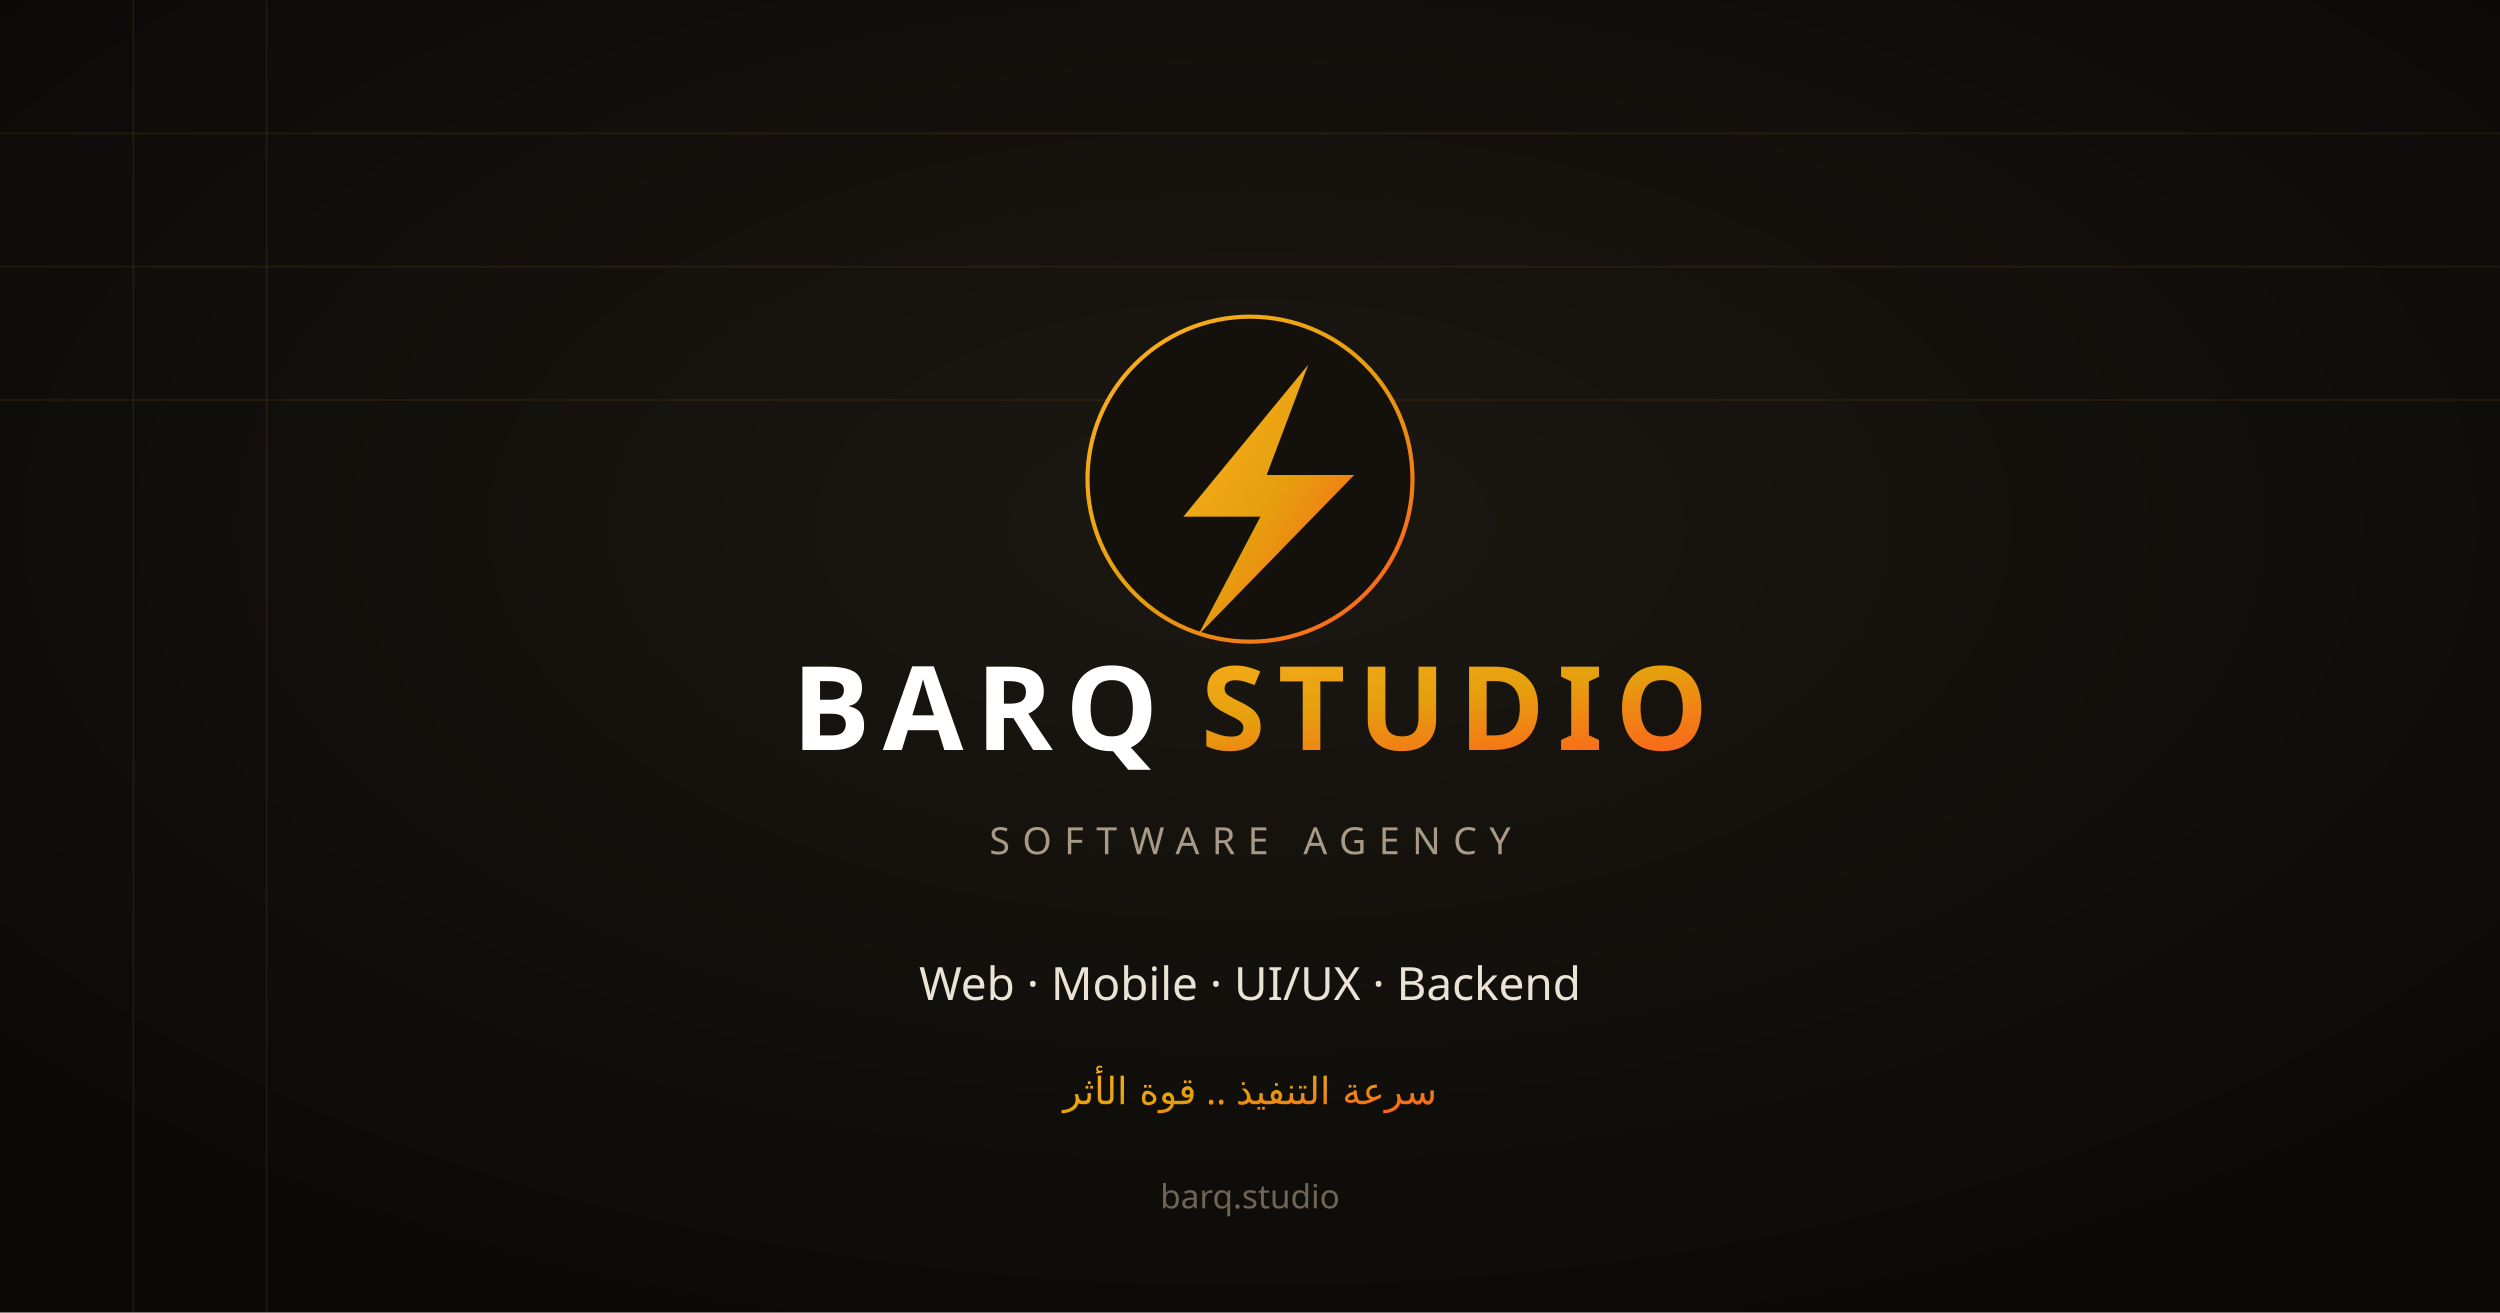
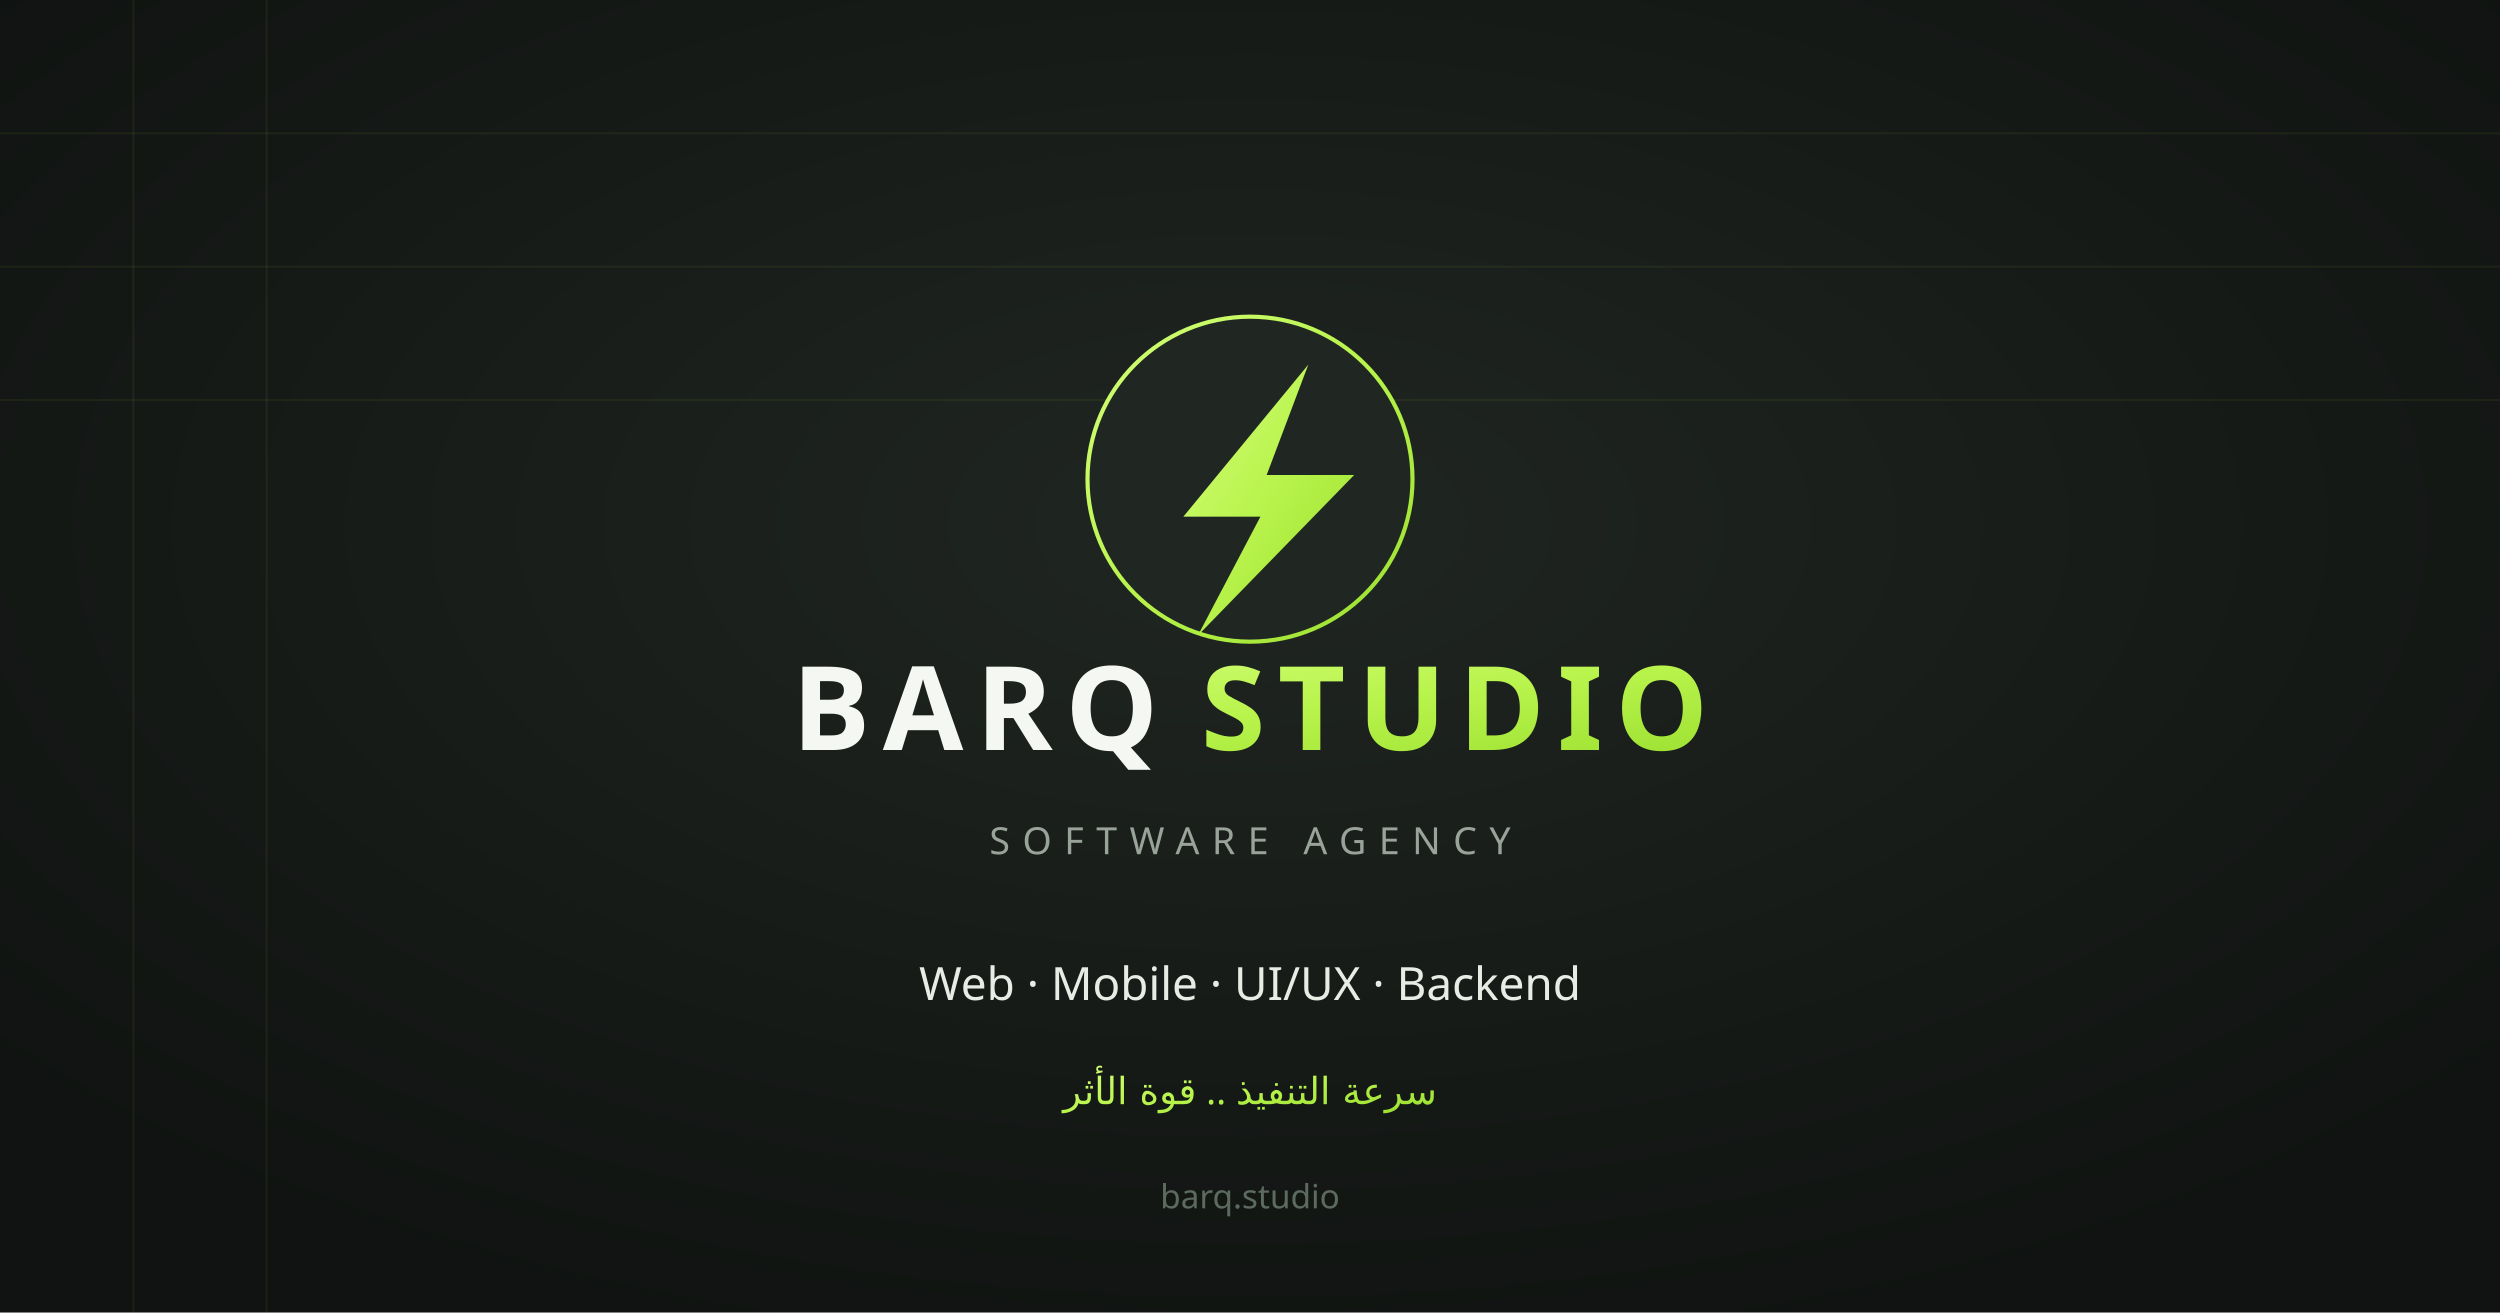
<svg xmlns="http://www.w3.org/2000/svg" width="1200" height="630" viewBox="0 0 1200 630" fill="none">
  <defs>
    <linearGradient id="ogBolt" x1="0%" y1="0%" x2="100%" y2="100%">
-       <stop offset="0%" stop-color="#FFB020" />
-       <stop offset="50%" stop-color="#E5A00D" />
-       <stop offset="100%" stop-color="#FF5A1F" />
+       <stop offset="0%" stop-color="#D4FF7A" />
+       <stop offset="50%" stop-color="#B8F34B" />
+       <stop offset="100%" stop-color="#9ADF2F" />
    </linearGradient>
    <radialGradient id="ogBg" cx="50%" cy="40%" r="65%">
-       <stop offset="0%" stop-color="#1C1812" />
-       <stop offset="100%" stop-color="#0B0A08" />
+       <stop offset="0%" stop-color="#202621" />
+       <stop offset="100%" stop-color="#101311" />
    </radialGradient>
  </defs>
  <rect width="1200" height="630" fill="url(#ogBg)" />
-   <line x1="0" y1="64" x2="1200" y2="64" stroke="rgba(229,160,13,0.08)" stroke-width="1" />
-   <line x1="0" y1="128" x2="1200" y2="128" stroke="rgba(229,160,13,0.08)" stroke-width="1" />
-   <line x1="0" y1="192" x2="1200" y2="192" stroke="rgba(229,160,13,0.08)" stroke-width="1" />
-   <line x1="64" y1="0" x2="64" y2="630" stroke="rgba(229,160,13,0.08)" stroke-width="1" />
-   <line x1="128" y1="0" x2="128" y2="630" stroke="rgba(229,160,13,0.08)" stroke-width="1" />
-   <circle cx="600" cy="230" r="78" fill="#14110C" stroke="url(#ogBolt)" stroke-width="2" />
+   <line x1="0" y1="64" x2="1200" y2="64" stroke="rgba(184,243,75,0.06)" stroke-width="1" />
+   <line x1="0" y1="128" x2="1200" y2="128" stroke="rgba(184,243,75,0.06)" stroke-width="1" />
+   <line x1="0" y1="192" x2="1200" y2="192" stroke="rgba(184,243,75,0.06)" stroke-width="1" />
+   <line x1="64" y1="0" x2="64" y2="630" stroke="rgba(184,243,75,0.06)" stroke-width="1" />
+   <line x1="128" y1="0" x2="128" y2="630" stroke="rgba(184,243,75,0.06)" stroke-width="1" />
+   <circle cx="600" cy="230" r="78" fill="#202621" stroke="url(#ogBolt)" stroke-width="2" />
  <path d="M628 175 L568 248 H605 L575 305 L650 228 H608 Z" fill="url(#ogBolt)" />
-   <text x="600" y="360" text-anchor="middle" fill="white" font-family="system-ui,sans-serif" font-size="56" font-weight="800" letter-spacing="6">BARQ <tspan fill="url(#ogBolt)">STUDIO</tspan>
+   <text x="600" y="360" text-anchor="middle" fill="#F5F7F2" font-family="system-ui,sans-serif" font-size="56" font-weight="800" letter-spacing="6">BARQ <tspan fill="url(#ogBolt)">STUDIO</tspan>
  </text>
-   <text x="600" y="410" text-anchor="middle" fill="#A89A86" font-family="system-ui,sans-serif" font-size="18" letter-spacing="6">SOFTWARE AGENCY</text>
-   <text x="600" y="480" text-anchor="middle" fill="#EBE3D6" font-family="system-ui,sans-serif" font-size="22">Web · Mobile · UI/UX · Backend</text>
+   <text x="600" y="410" text-anchor="middle" fill="#9AA39A" font-family="system-ui,sans-serif" font-size="18" letter-spacing="6">SOFTWARE AGENCY</text>
+   <text x="600" y="480" text-anchor="middle" fill="#E8ECE4" font-family="system-ui,sans-serif" font-size="22">Web · Mobile · UI/UX · Backend</text>
  <text x="600" y="530" text-anchor="middle" fill="url(#ogBolt)" font-family="system-ui,sans-serif" font-size="18" direction="rtl">سرعة التنفيذ .. قوة الأثر</text>
-   <text x="600" y="580" text-anchor="middle" fill="#6F6456" font-family="system-ui,sans-serif" font-size="16">barq.studio</text>
+   <text x="600" y="580" text-anchor="middle" fill="#5C6A60" font-family="system-ui,sans-serif" font-size="16">barq.studio</text>
</svg>
